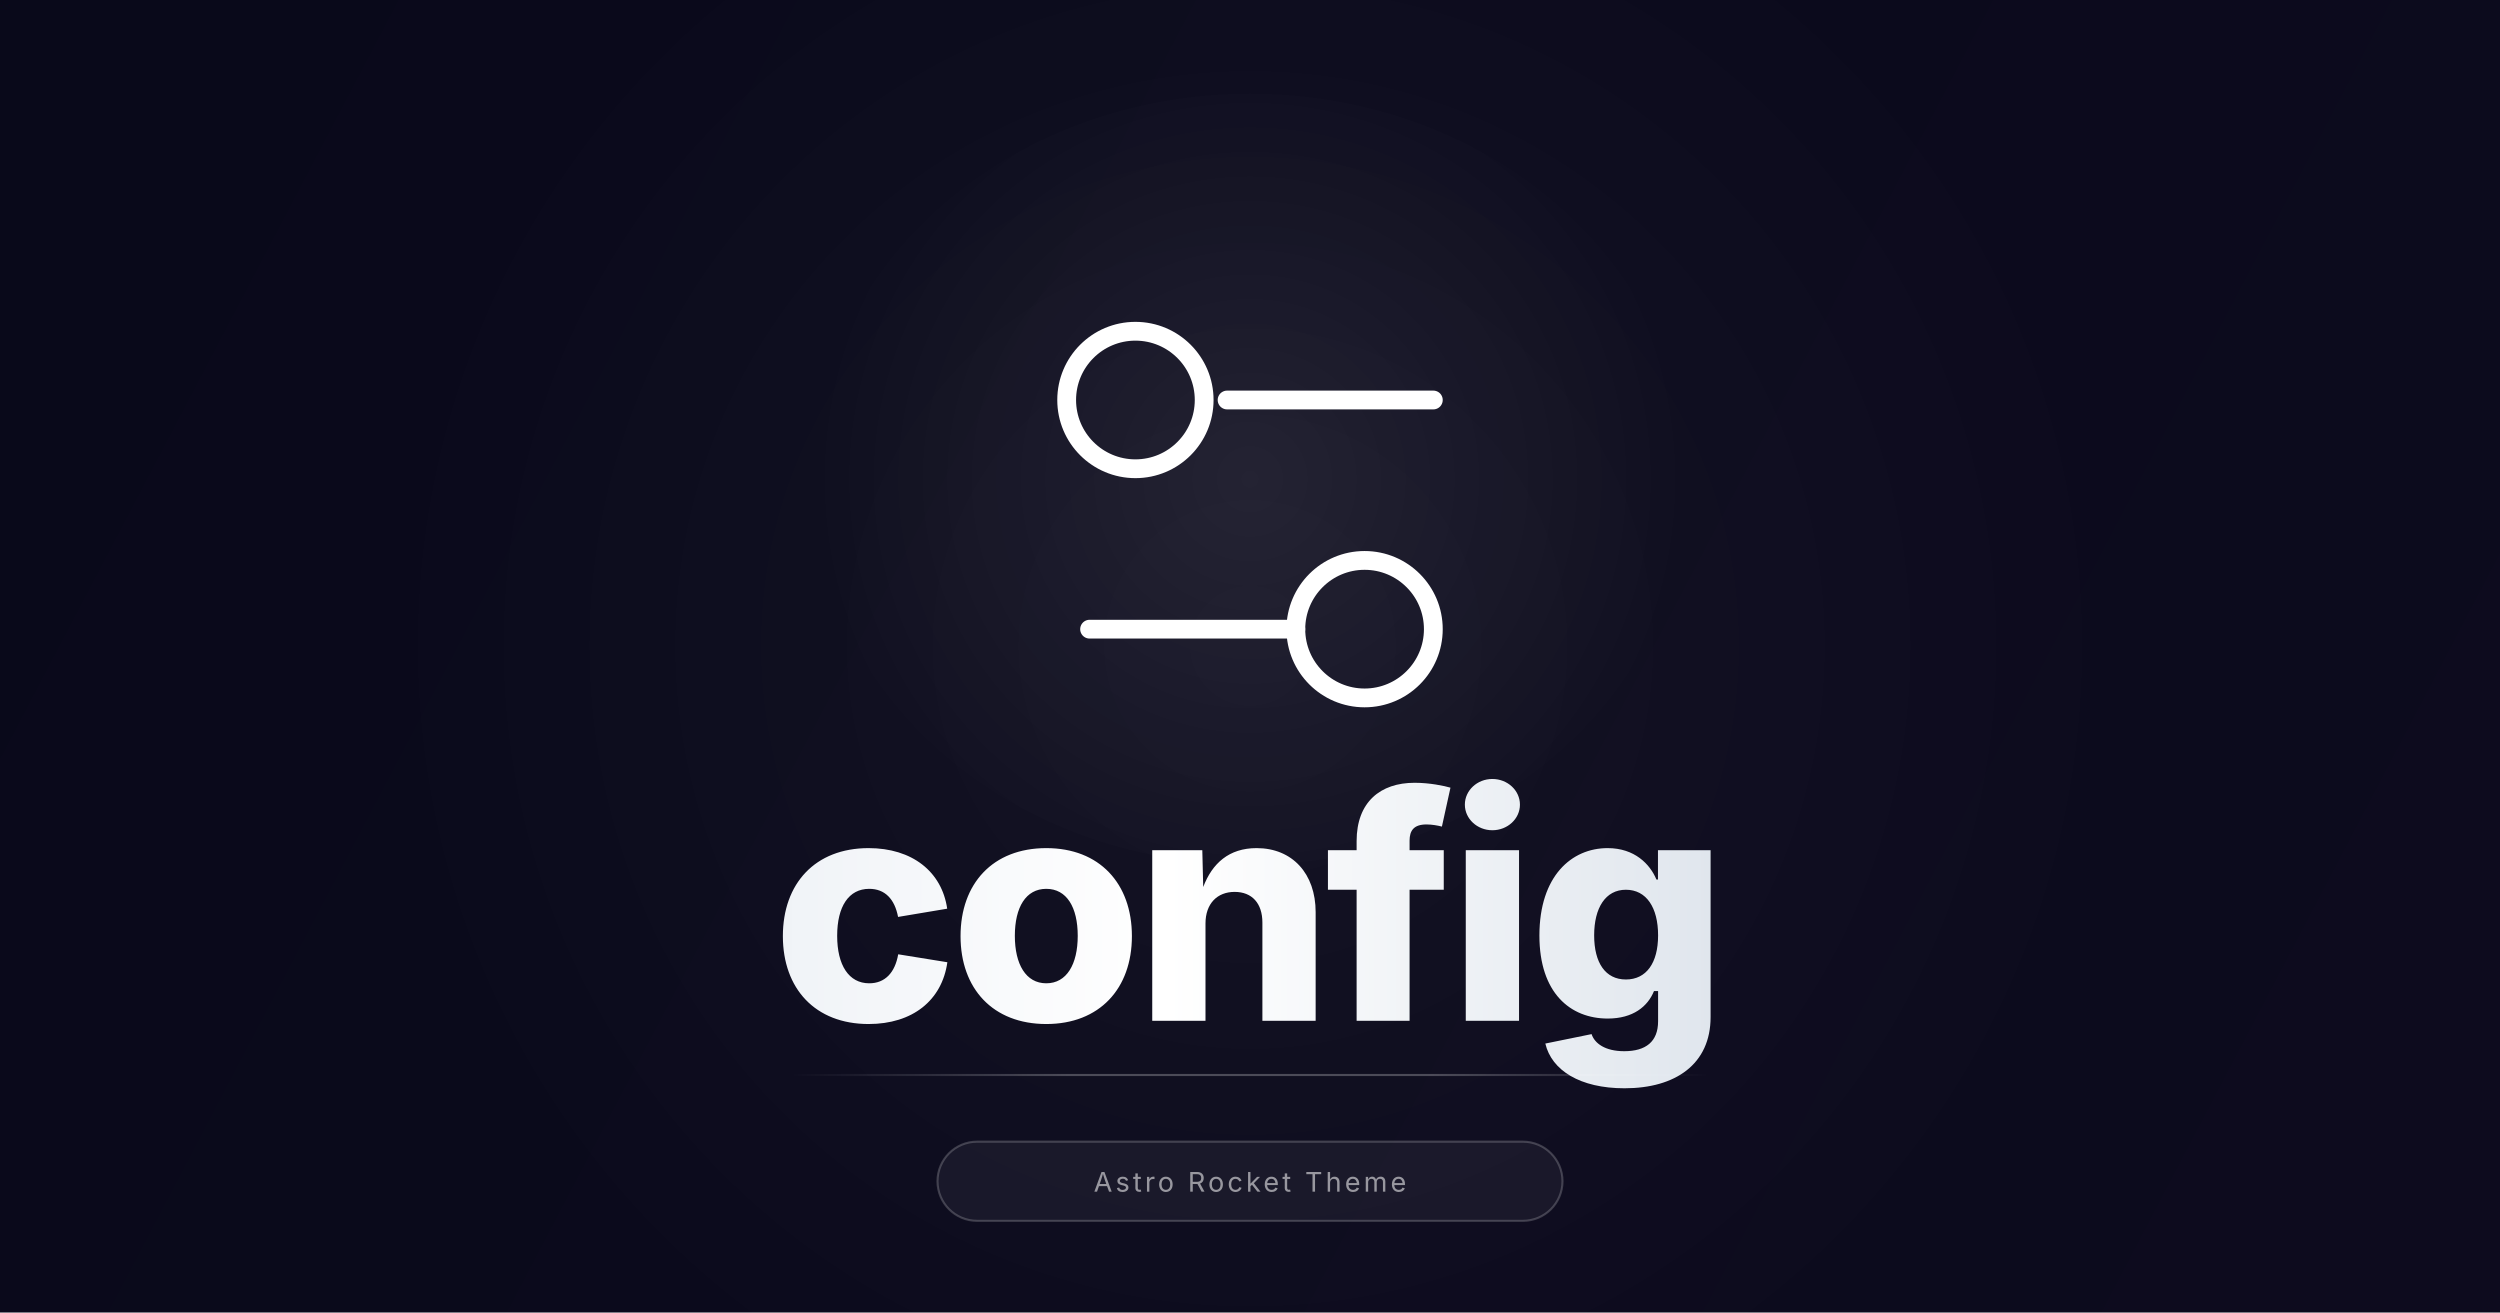
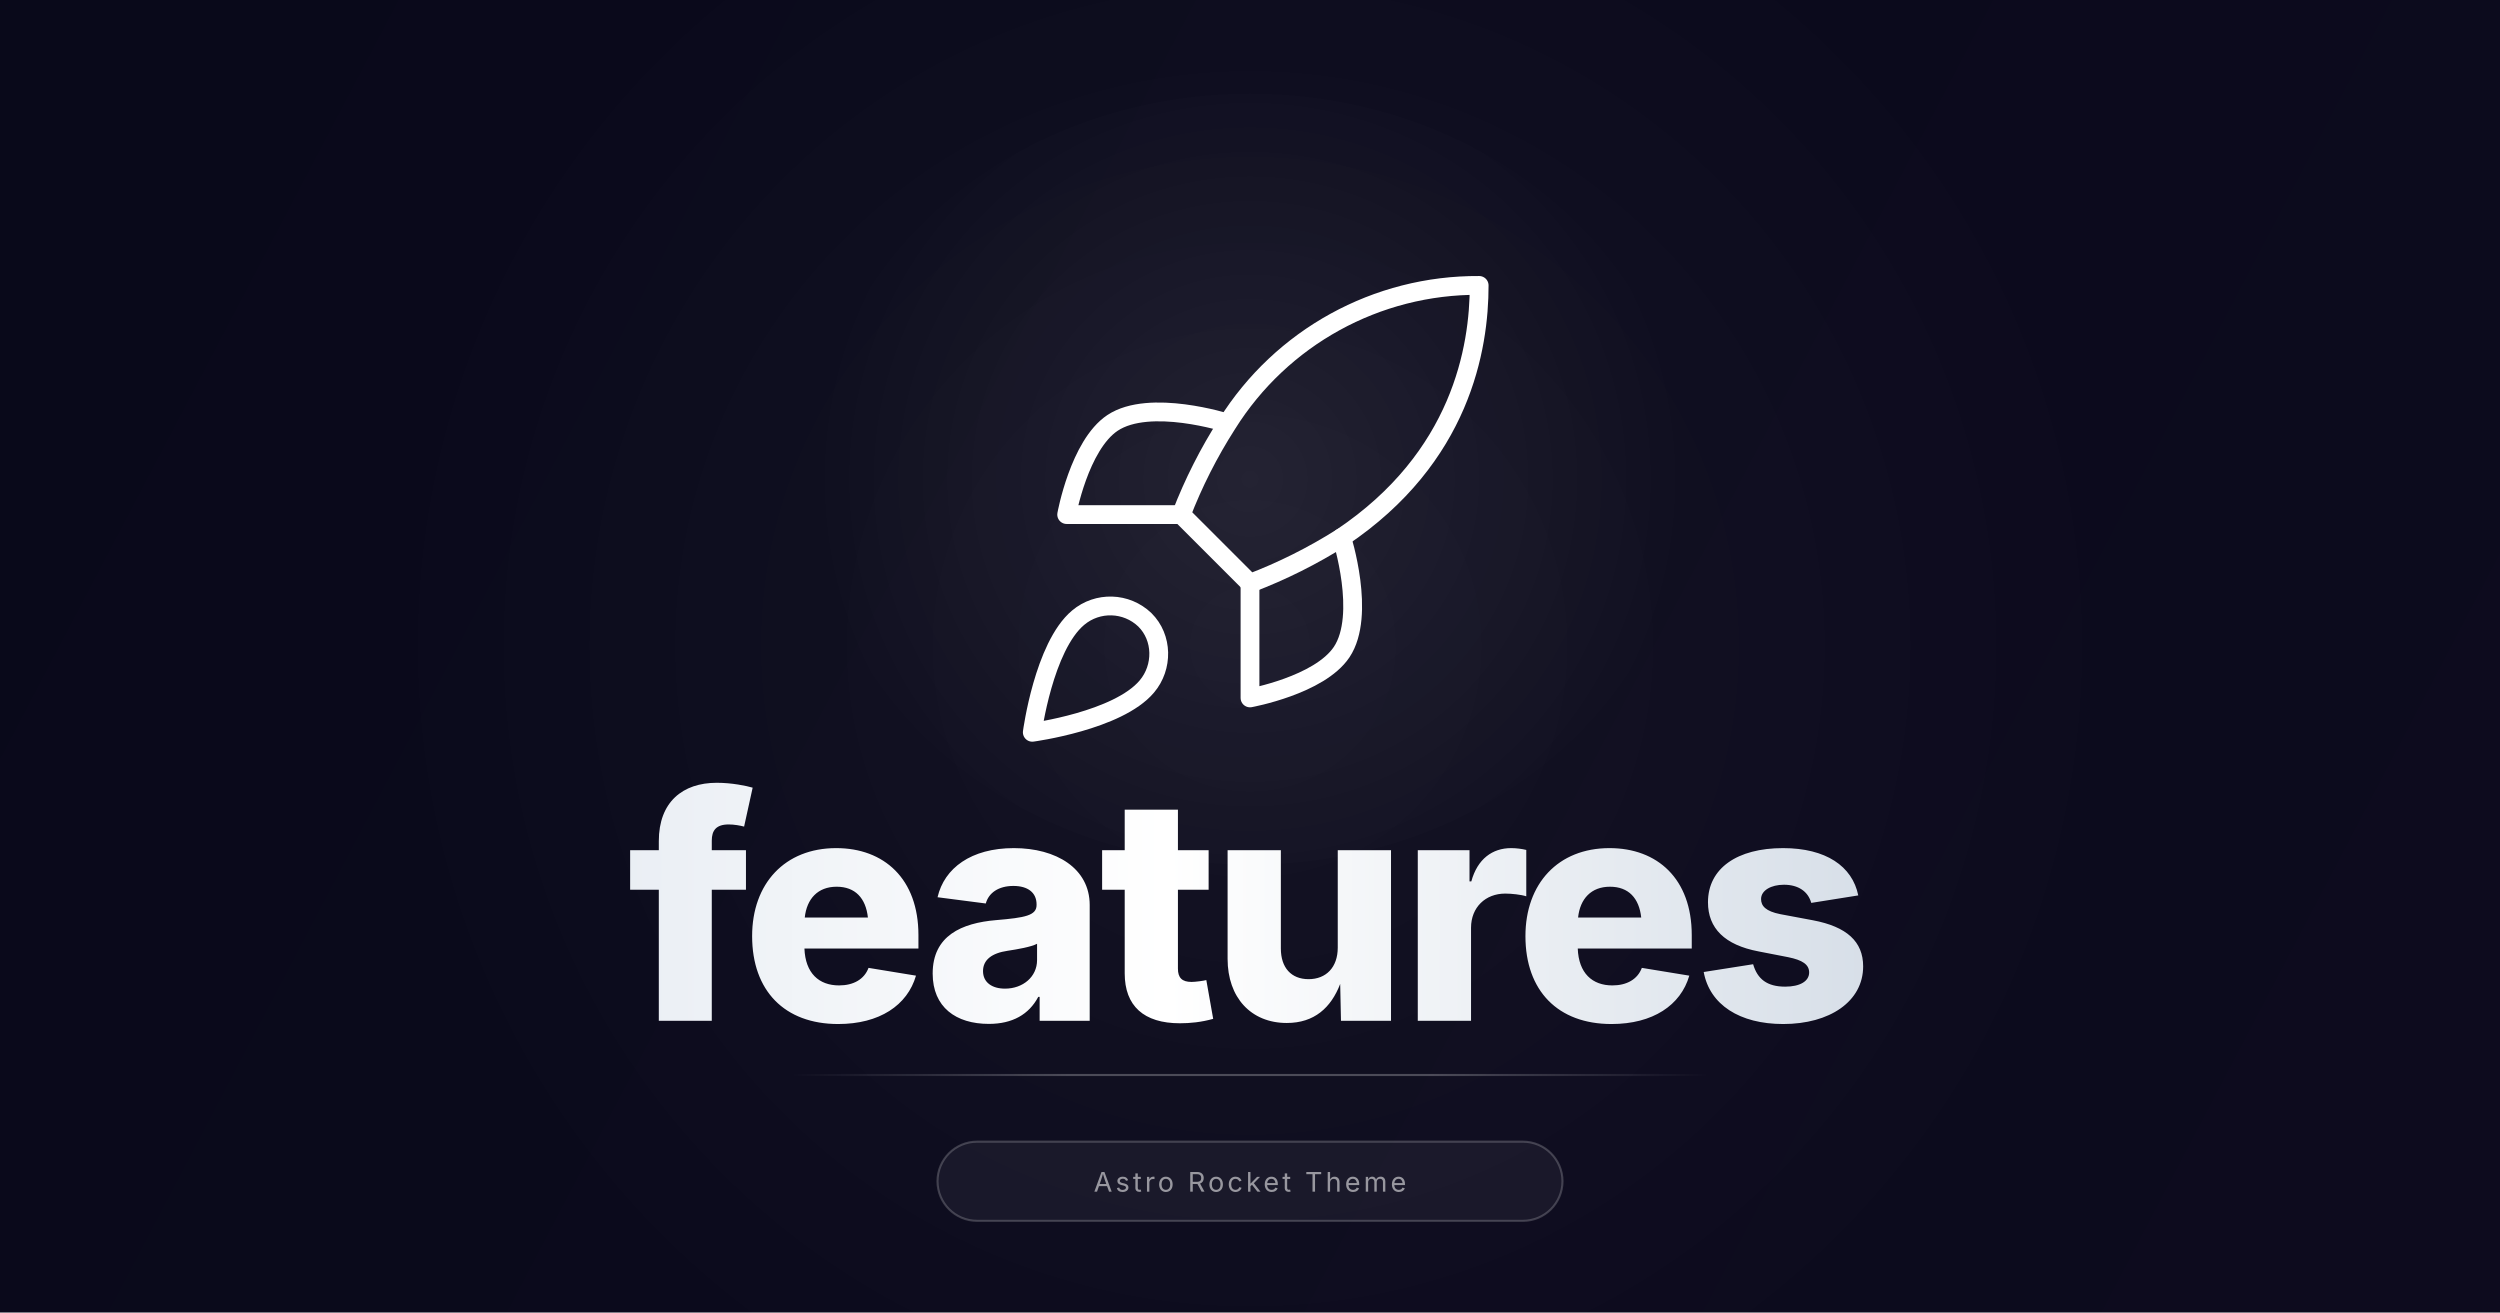
<svg xmlns="http://www.w3.org/2000/svg" width="1200" height="630" viewBox="0 0 1200 630" fill="none">
  <defs>
    <linearGradient id="bg" x1="0" y1="0" x2="1200" y2="630" gradientUnits="userSpaceOnUse">
      <stop offset="0%" stop-color="#09091a" />
      <stop offset="100%" stop-color="#0d0b1e" />
    </linearGradient>
    <radialGradient id="glowMain" cx="600" cy="310" r="420" gradientUnits="userSpaceOnUse">
      <stop offset="0%" stop-color="#ffffff" stop-opacity="0.04" />
      <stop offset="100%" stop-color="#ffffff" stop-opacity="0" />
    </radialGradient>
    <radialGradient id="glowIcon" cx="600" cy="230" r="210" gradientUnits="userSpaceOnUse">
      <stop offset="0%" stop-color="#ffffff" stop-opacity="0.07" />
      <stop offset="100%" stop-color="#ffffff" stop-opacity="0" />
    </radialGradient>
    <linearGradient id="textGrad" x1="200" y1="0" x2="1000" y2="0" gradientUnits="userSpaceOnUse">
      <stop offset="0%" stop-color="#e2e8f0" />
      <stop offset="45%" stop-color="#ffffff" />
      <stop offset="100%" stop-color="#cbd5e1" />
    </linearGradient>
    <linearGradient id="lineGrad" x1="380" y1="0" x2="820" y2="0" gradientUnits="userSpaceOnUse">
      <stop offset="0%" stop-color="#ffffff" stop-opacity="0" />
      <stop offset="30%" stop-color="#ffffff" stop-opacity="0.25" />
      <stop offset="70%" stop-color="#ffffff" stop-opacity="0.25" />
      <stop offset="100%" stop-color="#ffffff" stop-opacity="0" />
    </linearGradient>
  </defs>
  <rect width="1200" height="630" fill="url(#bg)" />
  <rect width="1200" height="630" fill="url(#glowMain)" />
  <ellipse cx="600" cy="230" rx="210" ry="185" fill="url(#glowIcon)" />
  <g transform="translate(468, 115) scale(11)" stroke="#ffffff" stroke-width="0.82" stroke-linecap="round" stroke-linejoin="round" fill="none">
-     <path d="M20 7h-9" />
-     <path d="M14 17H5" />
-     <circle cx="17" cy="17" r="3" />
-     <circle cx="7" cy="7" r="3" />
+     <path d="M4.5 16.5c-1.5 1.26-2 5-2 5s3.74-.5 5-2c.71-.84.7-2.13-.09-2.91a2.18 2.18 0 0 0-2.91-.09z" />
+     <path d="m12 15-3-3a22 22 0 0 1 2-3.95A12.88 12.88 0 0 1 22 2c0 2.72-.78 7.5-6 11a22.35 22.35 0 0 1-4 2z" />
+     <path d="M9 12H4s.55-3.03 2-4c1.62-1.08 5 0 5 0" />
+     <path d="M12 15v5s3.03-.55 4-2c1.08-1.62 0-5 0-5" />
  </g>
-   <text x="600" y="490" font-family="'Outfit Variable', 'Outfit', -apple-system, BlinkMacSystemFont, 'Segoe UI', sans-serif" font-size="150" font-weight="800" fill="url(#textGrad)" text-anchor="middle" letter-spacing="-4">config</text>
+   <text x="600" y="490" font-family="'Outfit Variable', 'Outfit', -apple-system, BlinkMacSystemFont, 'Segoe UI', sans-serif" font-size="150" font-weight="800" fill="url(#textGrad)" text-anchor="middle" letter-spacing="-4">features</text>
  <line x1="380" y1="516" x2="820" y2="516" stroke="url(#lineGrad)" stroke-width="1" />
  <rect x="450" y="548" width="300" height="38" rx="19" fill="#ffffff" fill-opacity="0.05" stroke="#ffffff" stroke-opacity="0.20" stroke-width="1" />
  <text x="600" y="572" font-family="'Outfit Variable', 'Outfit', -apple-system, BlinkMacSystemFont, 'Segoe UI', sans-serif" font-size="13" fill="#ffffff" fill-opacity="0.55" text-anchor="middle" letter-spacing="1.5">Astro Rocket Theme</text>
</svg>
